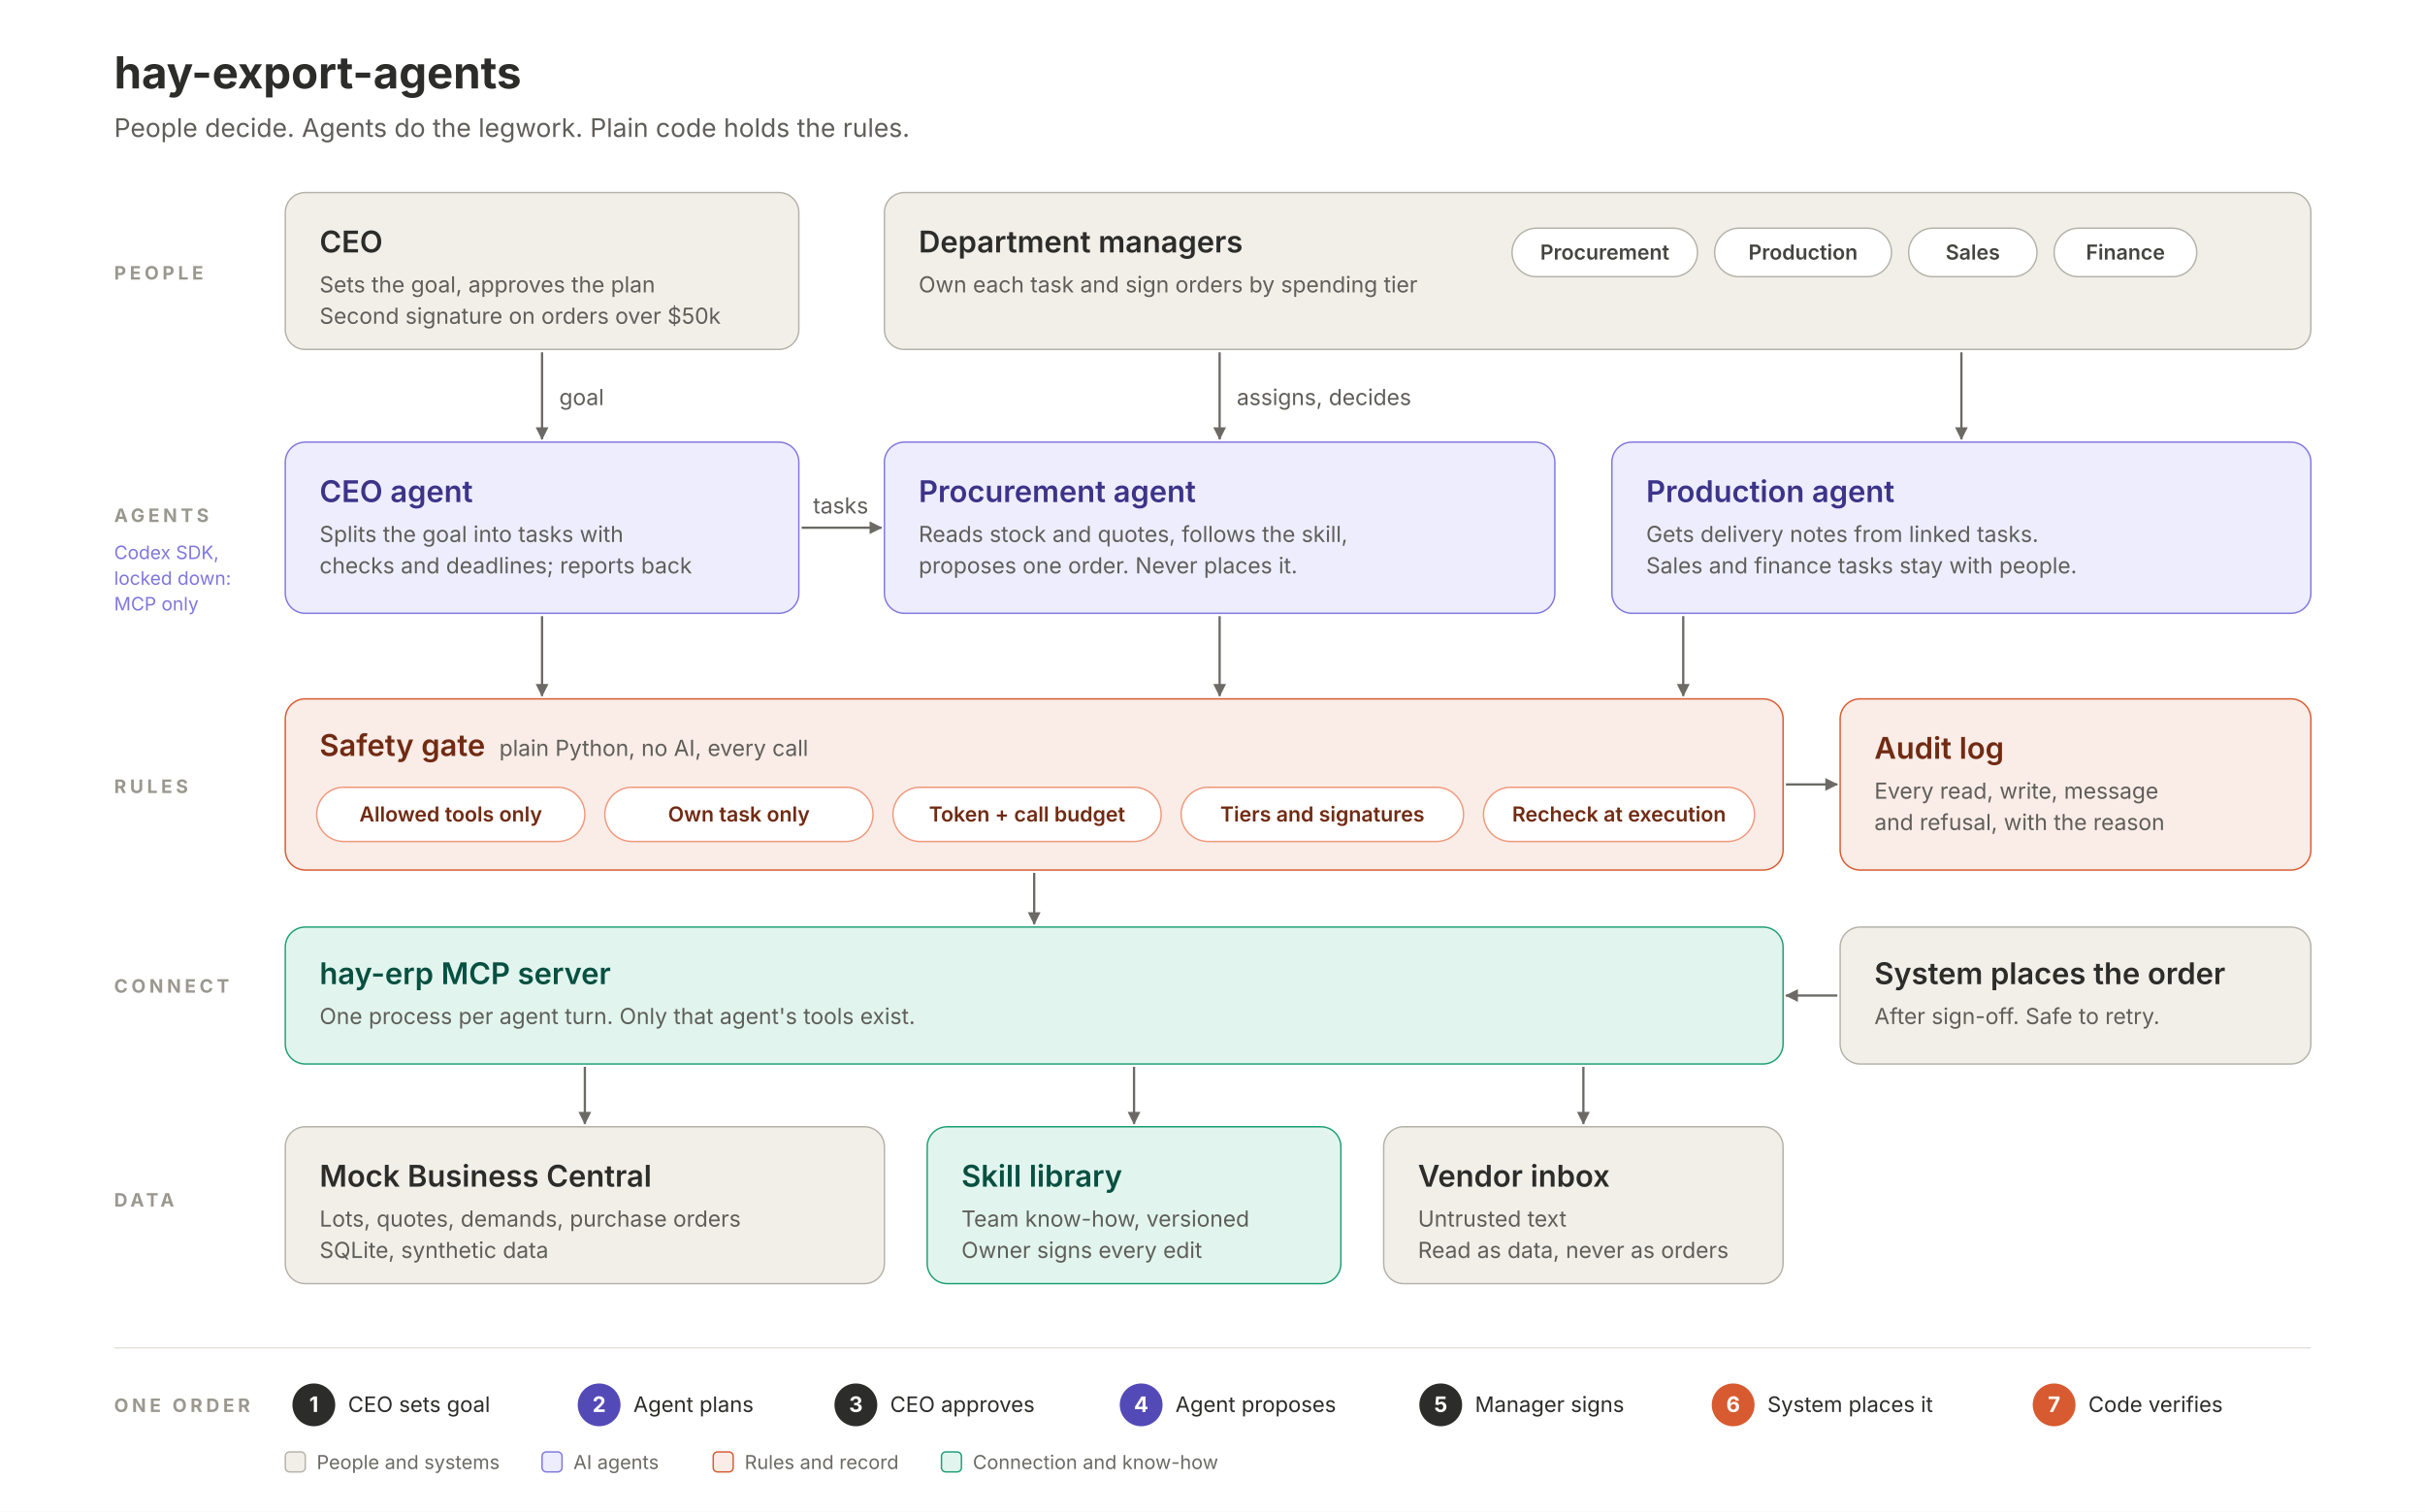
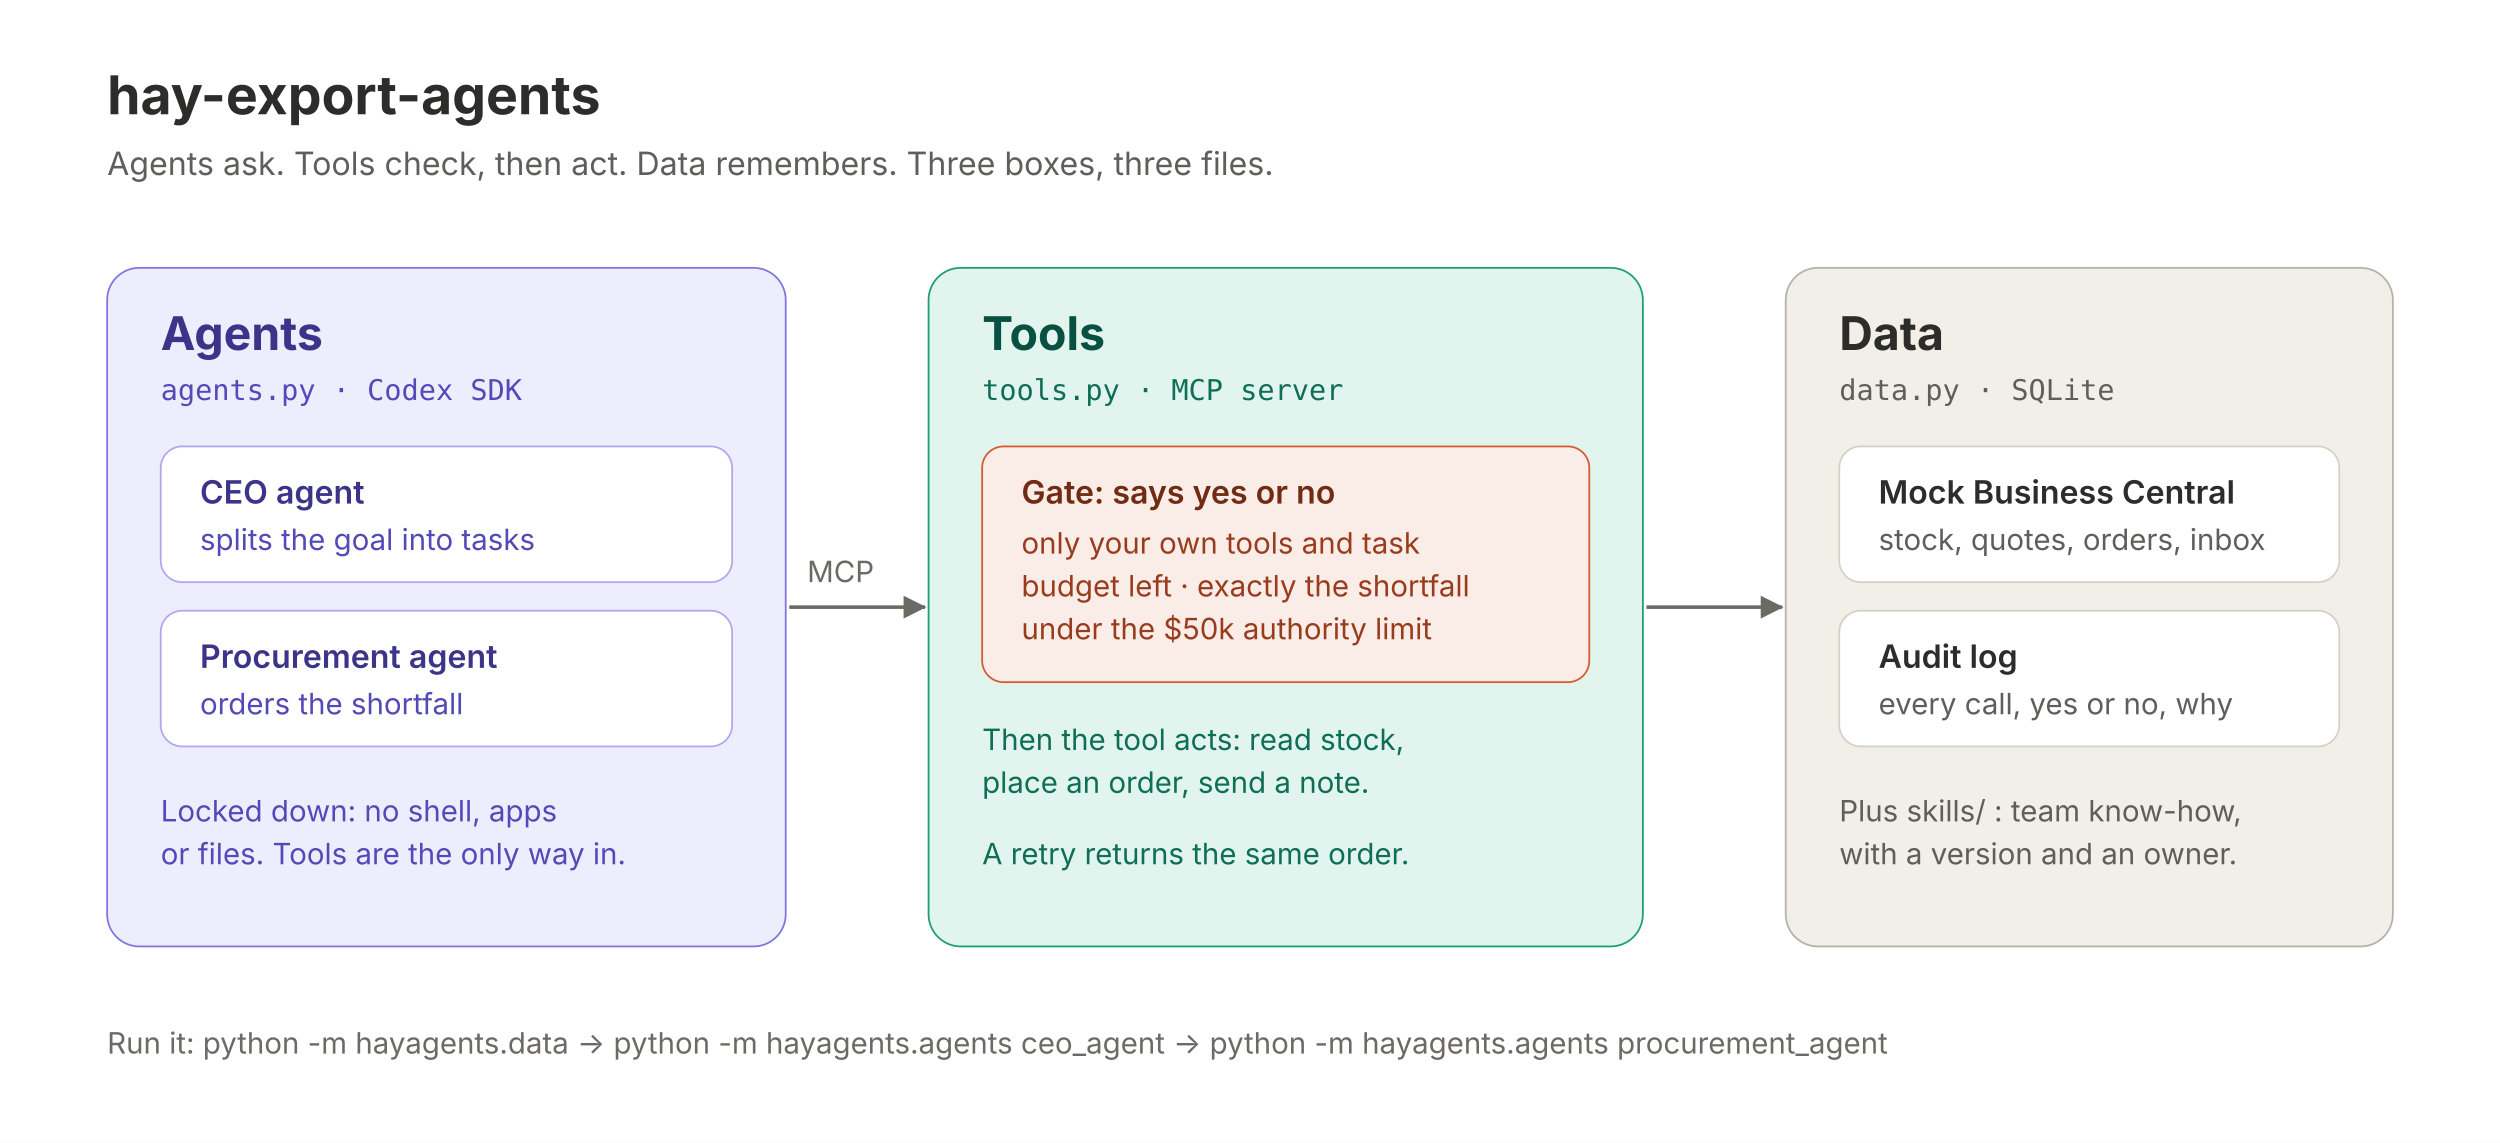
- <svg xmlns="http://www.w3.org/2000/svg" width="1700" height="1060" viewBox="0 0 1700 1060" font-family="Inter, 'DejaVu Sans', 'Liberation Sans', Arial, sans-serif">
+ <svg xmlns="http://www.w3.org/2000/svg" width="1400" height="640" viewBox="0 0 1400 640" font-family="Inter, 'DejaVu Sans', Arial, sans-serif">
  <defs>
-     <marker id="a" viewBox="0 0 10 10" refX="8.5" refY="5" markerWidth="7" markerHeight="7" orient="auto">
+     <marker id="a" viewBox="0 0 10 10" refX="8.5" refY="5" markerWidth="8" markerHeight="8" orient="auto">
      <path d="M1 1L9 5L1 9z" fill="#6b6a64" />
    </marker>
-     <style>
-     .t{font-size:21px;font-weight:600}
-     .s{font-size:15.5px;fill:#5f5e5a}
-     .lab{font-size:13px;font-weight:700;letter-spacing:2.5px;fill:#9a988f}
-     .ln{stroke:#6b6a64;stroke-width:1.6;fill:none}
-     .pill{font-size:14.5px;font-weight:600}
-   </style>
+     <style>.h{font-size:26px;font-weight:700}.f{font-size:16px;font-family:'DejaVu Sans Mono',monospace}.s{font-size:16.5px}.i{font-size:18px;font-weight:600}</style>
  </defs>
-   <rect width="1700" height="1060" fill="#ffffff" />
-   <text x="80" y="62" font-size="31" font-weight="700" fill="#2c2c2a">hay-export-agents</text>
-   <text x="80" y="96" font-size="18" fill="#5f5e5a">People decide. Agents do the legwork. Plain code holds the rules.</text>
-   <text class="lab" x="80" y="196">PEOPLE</text>
-   <text class="lab" x="80" y="366">AGENTS</text>
-   <text x="80" y="392" font-size="13" fill="#7F77DD">Codex SDK,</text>
-   <text x="80" y="410" font-size="13" fill="#7F77DD">locked down:</text>
-   <text x="80" y="428" font-size="13" fill="#7F77DD">MCP only</text>
-   <text class="lab" x="80" y="556">RULES</text>
-   <text class="lab" x="80" y="696">CONNECT</text>
-   <text class="lab" x="80" y="846">DATA</text>
-   <rect x="200" y="135" width="360" height="110" rx="14" fill="#F1EFE8" stroke="#B4B2A9" />
-   <text class="t" x="224" y="177" fill="#2c2c2a">CEO</text>
-   <text class="s" x="224" y="205">Sets the goal, approves the plan</text>
-   <text class="s" x="224" y="227">Second signature on orders over $50k</text>
-   <rect x="620" y="135" width="1000" height="110" rx="14" fill="#F1EFE8" stroke="#B4B2A9" />
-   <text class="t" x="644" y="177" fill="#2c2c2a">Department managers</text>
-   <text class="s" x="644" y="205">Own each task and sign orders by spending tier</text>
-   <g class="pill" fill="#444441">
-     <rect x="1060" y="160" width="130" height="34" rx="17" fill="#fff" stroke="#B4B2A9" />
-     <text x="1125" y="182" text-anchor="middle">Procurement</text>
-     <rect x="1202" y="160" width="124" height="34" rx="17" fill="#fff" stroke="#B4B2A9" />
-     <text x="1264" y="182" text-anchor="middle">Production</text>
-     <rect x="1338" y="160" width="90" height="34" rx="17" fill="#fff" stroke="#B4B2A9" />
-     <text x="1383" y="182" text-anchor="middle">Sales</text>
-     <rect x="1440" y="160" width="100" height="34" rx="17" fill="#fff" stroke="#B4B2A9" />
-     <text x="1490" y="182" text-anchor="middle">Finance</text>
-   </g>
-   <line class="ln" x1="380" y1="247" x2="380" y2="308" marker-end="url(#a)" />
-   <text class="s" x="392" y="284">goal</text>
-   <line class="ln" x1="855" y1="247" x2="855" y2="308" marker-end="url(#a)" />
-   <text class="s" x="867" y="284">assigns, decides</text>
-   <line class="ln" x1="1375" y1="247" x2="1375" y2="308" marker-end="url(#a)" />
-   <rect x="200" y="310" width="360" height="120" rx="14" fill="#EEEDFE" stroke="#7F77DD" />
-   <text class="t" x="224" y="352" fill="#3C3489">CEO agent</text>
-   <text class="s" x="224" y="380" fill="#534AB7">Splits the goal into tasks with</text>
-   <text class="s" x="224" y="402" fill="#534AB7">checks and deadlines; reports back</text>
-   <line class="ln" x1="562" y1="370" x2="618" y2="370" marker-end="url(#a)" />
-   <text class="s" x="570" y="360">tasks</text>
-   <rect x="620" y="310" width="470" height="120" rx="14" fill="#EEEDFE" stroke="#7F77DD" />
-   <text class="t" x="644" y="352" fill="#3C3489">Procurement agent</text>
-   <text class="s" x="644" y="380" fill="#534AB7">Reads stock and quotes, follows the skill,</text>
-   <text class="s" x="644" y="402" fill="#534AB7">proposes one order. Never places it.</text>
-   <rect x="1130" y="310" width="490" height="120" rx="14" fill="#EEEDFE" stroke="#7F77DD" />
-   <text class="t" x="1154" y="352" fill="#3C3489">Production agent</text>
-   <text class="s" x="1154" y="380" fill="#534AB7">Gets delivery notes from linked tasks.</text>
-   <text class="s" x="1154" y="402" fill="#534AB7">Sales and finance tasks stay with people.</text>
-   <line class="ln" x1="380" y1="432" x2="380" y2="488" marker-end="url(#a)" />
-   <line class="ln" x1="855" y1="432" x2="855" y2="488" marker-end="url(#a)" />
-   <line class="ln" x1="1180" y1="432" x2="1180" y2="488" marker-end="url(#a)" />
-   <rect x="200" y="490" width="1050" height="120" rx="14" fill="#FAECE7" stroke="#D85A30" />
-   <text class="t" x="224" y="530" fill="#712B13">Safety gate</text>
-   <text class="s" x="350" y="530" fill="#993C1D">plain Python, no AI, every call</text>
-   <g class="pill" fill="#712B13">
-     <rect x="222" y="552" width="188" height="38" rx="19" fill="#fff" stroke="#F0997B" />
-     <text x="316" y="576" text-anchor="middle">Allowed tools only</text>
-     <rect x="424" y="552" width="188" height="38" rx="19" fill="#fff" stroke="#F0997B" />
-     <text x="518" y="576" text-anchor="middle">Own task only</text>
-     <rect x="626" y="552" width="188" height="38" rx="19" fill="#fff" stroke="#F0997B" />
-     <text x="720" y="576" text-anchor="middle">Token + call budget</text>
-     <rect x="828" y="552" width="198" height="38" rx="19" fill="#fff" stroke="#F0997B" />
-     <text x="927" y="576" text-anchor="middle">Tiers and signatures</text>
-     <rect x="1040" y="552" width="190" height="38" rx="19" fill="#fff" stroke="#F0997B" />
-     <text x="1135" y="576" text-anchor="middle">Recheck at execution</text>
-   </g>
-   <line class="ln" x1="1252" y1="550" x2="1288" y2="550" marker-end="url(#a)" />
-   <rect x="1290" y="490" width="330" height="120" rx="14" fill="#FAECE7" stroke="#D85A30" />
-   <text class="t" x="1314" y="532" fill="#712B13">Audit log</text>
-   <text class="s" x="1314" y="560" fill="#993C1D">Every read, write, message</text>
-   <text class="s" x="1314" y="582" fill="#993C1D">and refusal, with the reason</text>
-   <line class="ln" x1="725" y1="612" x2="725" y2="648" marker-end="url(#a)" />
-   <rect x="200" y="650" width="1050" height="96" rx="14" fill="#E1F5EE" stroke="#1D9E75" />
-   <text class="t" x="224" y="690" fill="#085041">hay-erp MCP server</text>
-   <text class="s" x="224" y="718" fill="#0F6E56">One process per agent turn. Only that agent's tools exist.</text>
-   <rect x="1290" y="650" width="330" height="96" rx="14" fill="#F1EFE8" stroke="#B4B2A9" />
-   <text class="t" x="1314" y="690" fill="#2c2c2a">System places the order</text>
-   <text class="s" x="1314" y="718">After sign-off. Safe to retry.</text>
-   <line class="ln" x1="1288" y1="698" x2="1252" y2="698" marker-end="url(#a)" />
-   <line class="ln" x1="410" y1="748" x2="410" y2="788" marker-end="url(#a)" />
-   <line class="ln" x1="795" y1="748" x2="795" y2="788" marker-end="url(#a)" />
-   <line class="ln" x1="1110" y1="748" x2="1110" y2="788" marker-end="url(#a)" />
-   <rect x="200" y="790" width="420" height="110" rx="14" fill="#F1EFE8" stroke="#B4B2A9" />
-   <text class="t" x="224" y="832" fill="#2c2c2a">Mock Business Central</text>
-   <text class="s" x="224" y="860">Lots, quotes, demands, purchase orders</text>
-   <text class="s" x="224" y="882">SQLite, synthetic data</text>
-   <rect x="650" y="790" width="290" height="110" rx="14" fill="#E1F5EE" stroke="#1D9E75" />
-   <text class="t" x="674" y="832" fill="#085041">Skill library</text>
-   <text class="s" x="674" y="860" fill="#0F6E56">Team know-how, versioned</text>
-   <text class="s" x="674" y="882" fill="#0F6E56">Owner signs every edit</text>
-   <rect x="970" y="790" width="280" height="110" rx="14" fill="#F1EFE8" stroke="#B4B2A9" />
-   <text class="t" x="994" y="832" fill="#2c2c2a">Vendor inbox</text>
-   <text class="s" x="994" y="860">Untrusted text</text>
-   <text class="s" x="994" y="882">Read as data, never as orders</text>
-   <line x1="80" y1="945" x2="1620" y2="945" stroke="#e4e2da" />
-   <text class="lab" x="80" y="990">ONE ORDER</text>
-   <g font-size="15" fill="#2c2c2a">
-     <circle cx="220" cy="985" r="15" fill="#2c2c2a" />
-     <text x="220" y="990" text-anchor="middle" fill="#fff" font-weight="700">1</text>
-     <text x="244" y="990">CEO sets goal</text>
-     <circle cx="420" cy="985" r="15" fill="#534AB7" />
-     <text x="420" y="990" text-anchor="middle" fill="#fff" font-weight="700">2</text>
-     <text x="444" y="990">Agent plans</text>
-     <circle cx="600" cy="985" r="15" fill="#2c2c2a" />
-     <text x="600" y="990" text-anchor="middle" fill="#fff" font-weight="700">3</text>
-     <text x="624" y="990">CEO approves</text>
-     <circle cx="800" cy="985" r="15" fill="#534AB7" />
-     <text x="800" y="990" text-anchor="middle" fill="#fff" font-weight="700">4</text>
-     <text x="824" y="990">Agent proposes</text>
-     <circle cx="1010" cy="985" r="15" fill="#2c2c2a" />
-     <text x="1010" y="990" text-anchor="middle" fill="#fff" font-weight="700">5</text>
-     <text x="1034" y="990">Manager signs</text>
-     <circle cx="1215" cy="985" r="15" fill="#D85A30" />
-     <text x="1215" y="990" text-anchor="middle" fill="#fff" font-weight="700">6</text>
-     <text x="1239" y="990">System places it</text>
-     <circle cx="1440" cy="985" r="15" fill="#D85A30" />
-     <text x="1440" y="990" text-anchor="middle" fill="#fff" font-weight="700">7</text>
-     <text x="1464" y="990">Code verifies</text>
-   </g>
-   <g font-size="13.5" fill="#6b6a64">
-     <rect x="200" y="1018" width="14" height="14" rx="3" fill="#F1EFE8" stroke="#B4B2A9" />
-     <text x="222" y="1030">People and systems</text>
-     <rect x="380" y="1018" width="14" height="14" rx="3" fill="#EEEDFE" stroke="#7F77DD" />
-     <text x="402" y="1030">AI agents</text>
-     <rect x="500" y="1018" width="14" height="14" rx="3" fill="#FAECE7" stroke="#D85A30" />
-     <text x="522" y="1030">Rules and record</text>
-     <rect x="660" y="1018" width="14" height="14" rx="3" fill="#E1F5EE" stroke="#1D9E75" />
-     <text x="682" y="1030">Connection and know-how</text>
-   </g>
+   <rect width="1400" height="640" fill="#fff" />
+   <text x="60" y="64" font-size="30" font-weight="700" fill="#2c2c2a">hay-export-agents</text>
+   <text x="60" y="98" font-size="18" fill="#5f5e5a">Agents ask. Tools check, then act. Data remembers. Three boxes, three files.</text>
+   <rect x="60" y="150" width="380" height="380" rx="18" fill="#EEEDFE" stroke="#7F77DD" />
+   <text class="h" x="90" y="196" fill="#3C3489">Agents</text>
+   <text class="f" x="90" y="224" fill="#534AB7">agents.py · Codex SDK</text>
+   <rect x="90" y="250" width="320" height="76" rx="12" fill="#fff" stroke="#AFA9EC" />
+   <text class="i" x="112" y="282" fill="#3C3489">CEO agent</text>
+   <text class="s" x="112" y="308" fill="#534AB7">splits the goal into tasks</text>
+   <rect x="90" y="342" width="320" height="76" rx="12" fill="#fff" stroke="#AFA9EC" />
+   <text class="i" x="112" y="374" fill="#3C3489">Procurement agent</text>
+   <text class="s" x="112" y="400" fill="#534AB7">orders the shortfall</text>
+   <text class="s" x="90" y="460" fill="#534AB7">Locked down: no shell, apps</text>
+   <text class="s" x="90" y="484" fill="#534AB7">or files. Tools are the only way in.</text>
+   <line x1="442" y1="340" x2="518" y2="340" stroke="#6b6a64" stroke-width="2" marker-end="url(#a)" />
+   <text class="s" x="452" y="326" fill="#6b6a64">MCP</text>
+   <rect x="520" y="150" width="400" height="380" rx="18" fill="#E1F5EE" stroke="#1D9E75" />
+   <text class="h" x="550" y="196" fill="#085041">Tools</text>
+   <text class="f" x="550" y="224" fill="#0F6E56">tools.py · MCP server</text>
+   <rect x="550" y="250" width="340" height="132" rx="12" fill="#FAECE7" stroke="#D85A30" />
+   <text class="i" x="572" y="282" fill="#712B13">Gate: says yes or no</text>
+   <text class="s" x="572" y="310" fill="#993C1D">only your own tools and task</text>
+   <text class="s" x="572" y="334" fill="#993C1D">budget left · exactly the shortfall</text>
+   <text class="s" x="572" y="358" fill="#993C1D">under the $50k authority limit</text>
+   <text class="s" x="550" y="420" fill="#0F6E56">Then the tool acts: read stock,</text>
+   <text class="s" x="550" y="444" fill="#0F6E56">place an order, send a note.</text>
+   <text class="s" x="550" y="484" fill="#0F6E56">A retry returns the same order.</text>
+   <line x1="922" y1="340" x2="998" y2="340" stroke="#6b6a64" stroke-width="2" marker-end="url(#a)" />
+   <rect x="1000" y="150" width="340" height="380" rx="18" fill="#F1EFE8" stroke="#B4B2A9" />
+   <text class="h" x="1030" y="196" fill="#2c2c2a">Data</text>
+   <text class="f" x="1030" y="224" fill="#5f5e5a">data.py · SQLite</text>
+   <rect x="1030" y="250" width="280" height="76" rx="12" fill="#fff" stroke="#D3D1C7" />
+   <text class="i" x="1052" y="282" fill="#2c2c2a">Mock Business Central</text>
+   <text class="s" x="1052" y="308" fill="#5f5e5a">stock, quotes, orders, inbox</text>
+   <rect x="1030" y="342" width="280" height="76" rx="12" fill="#fff" stroke="#D3D1C7" />
+   <text class="i" x="1052" y="374" fill="#2c2c2a">Audit log</text>
+   <text class="s" x="1052" y="400" fill="#5f5e5a">every call, yes or no, why</text>
+   <text class="s" x="1030" y="460" fill="#5f5e5a">Plus skills/ : team know-how,</text>
+   <text class="s" x="1030" y="484" fill="#5f5e5a">with a version and an owner.</text>
+   <text x="60" y="590" font-size="16.5" fill="#6b6a64">Run it:  python -m hayagents.data   →   python -m hayagents.agents ceo_agent   →   python -m hayagents.agents procurement_agent</text>
</svg>
